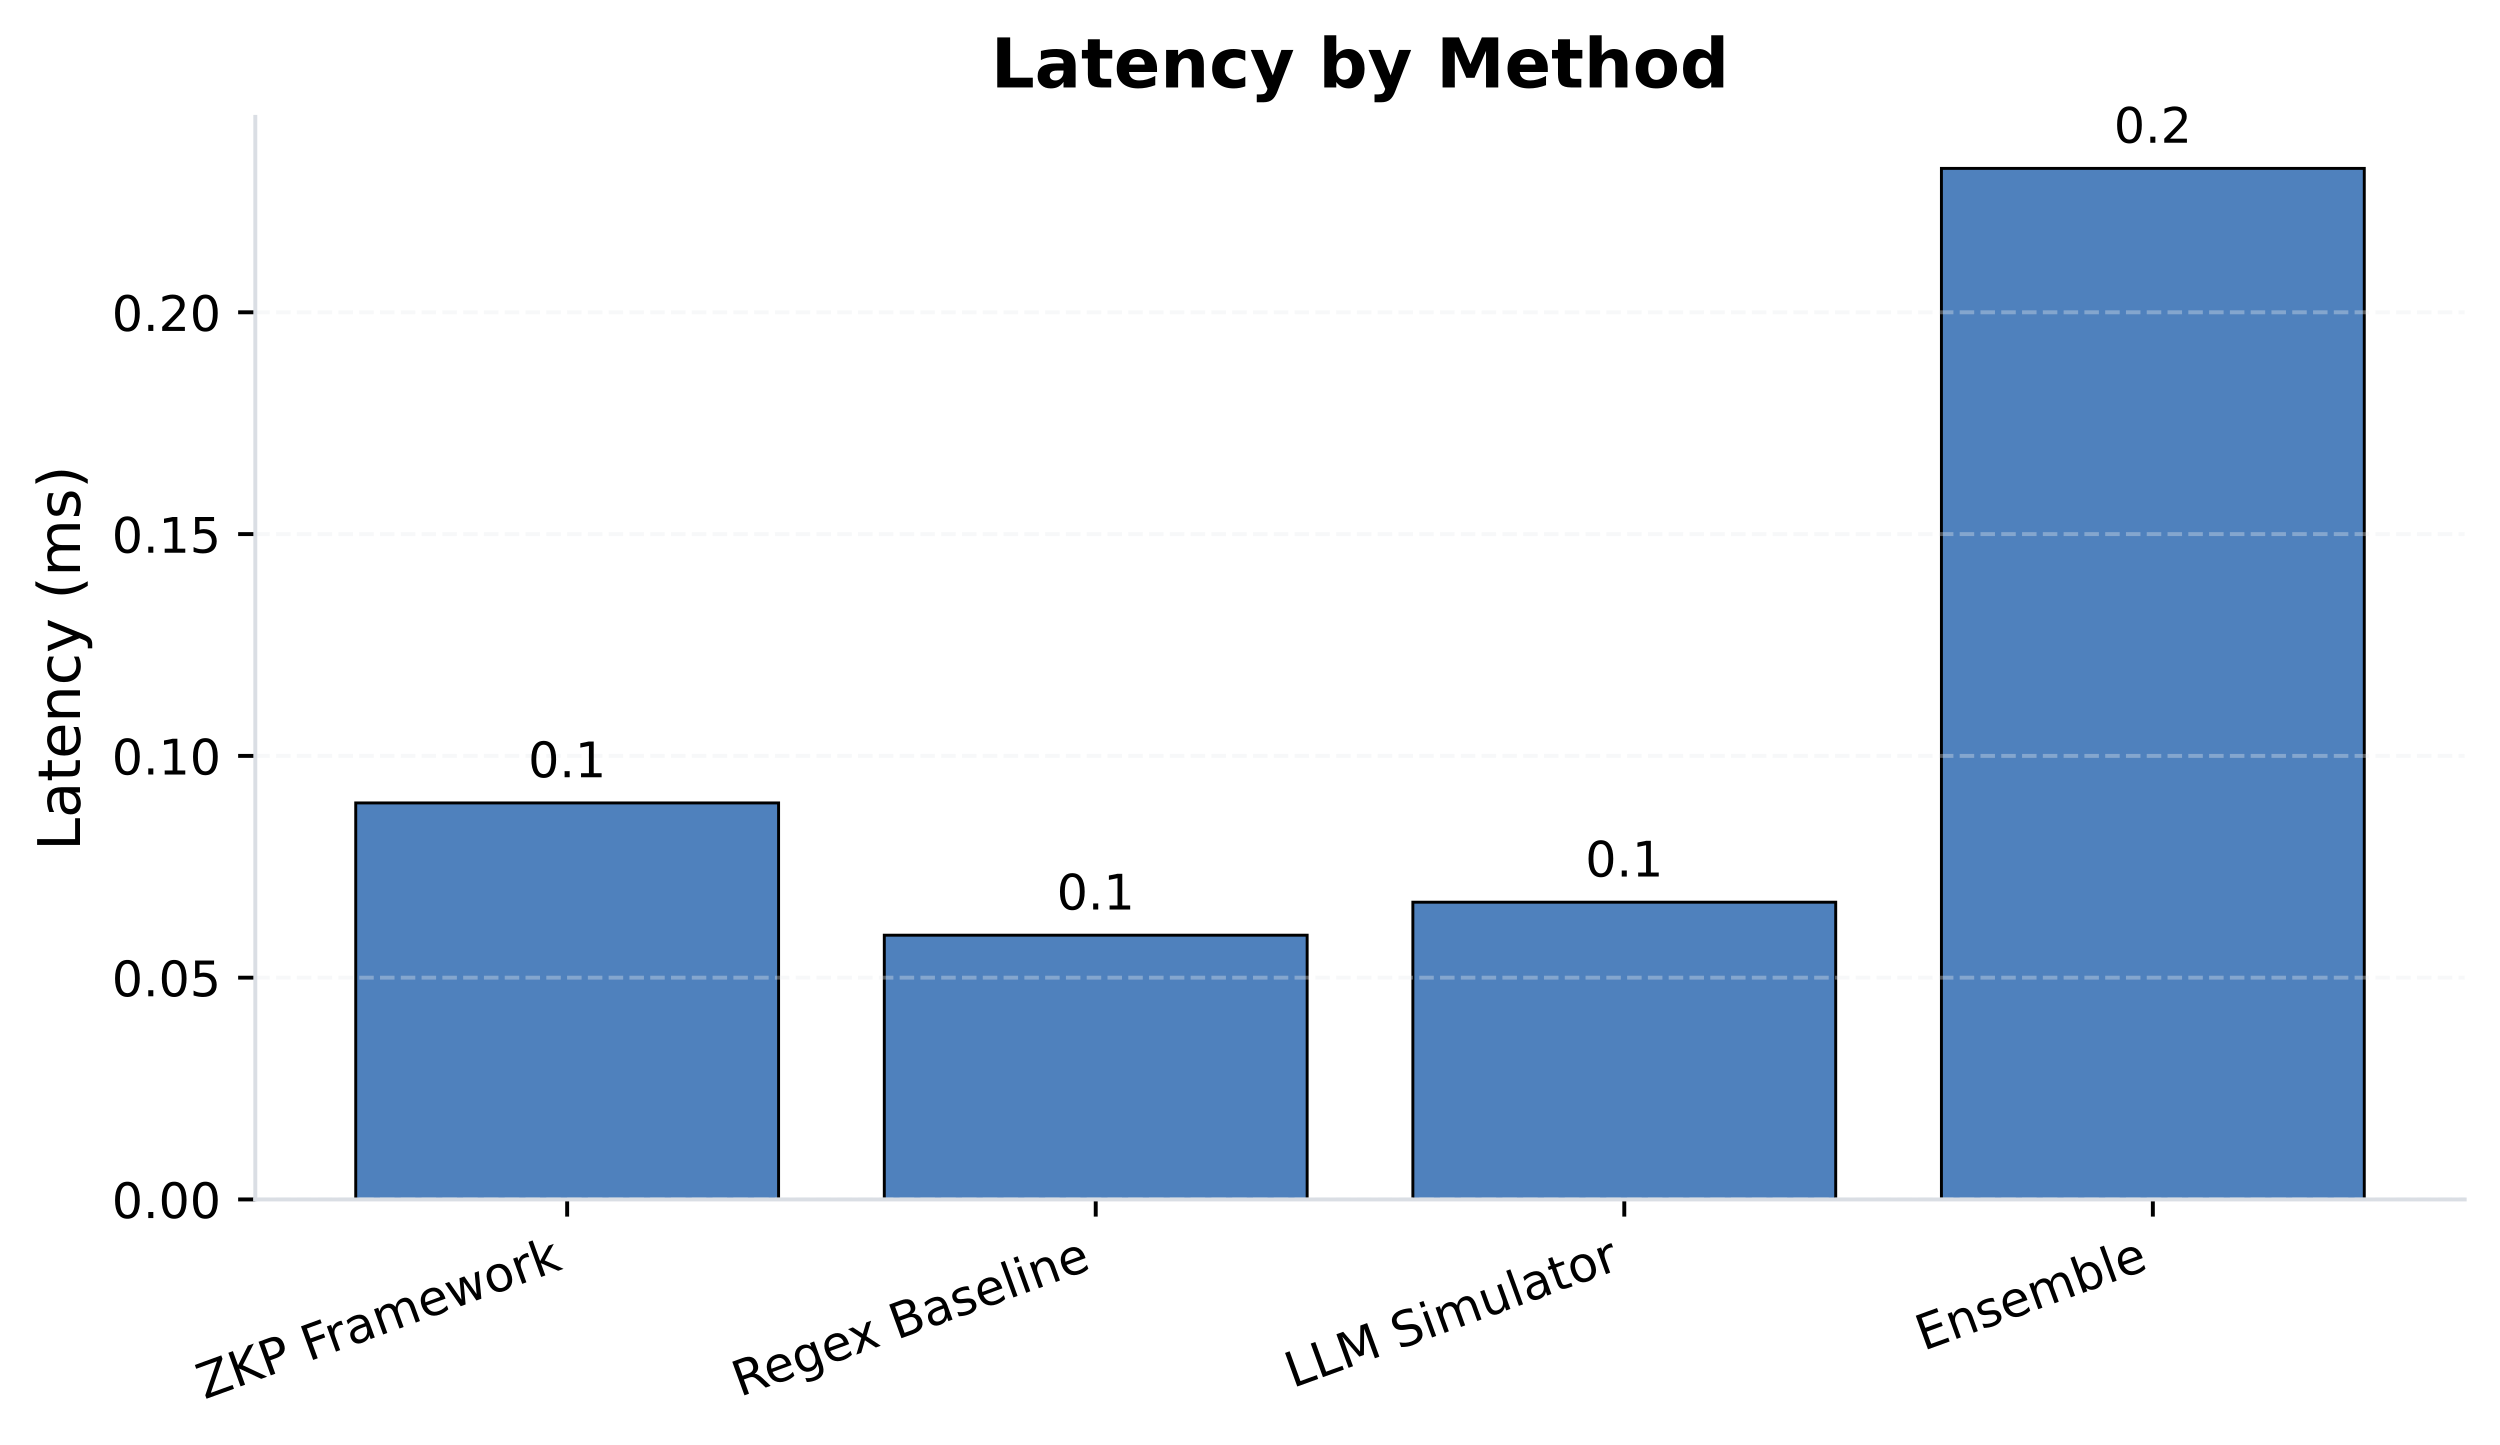
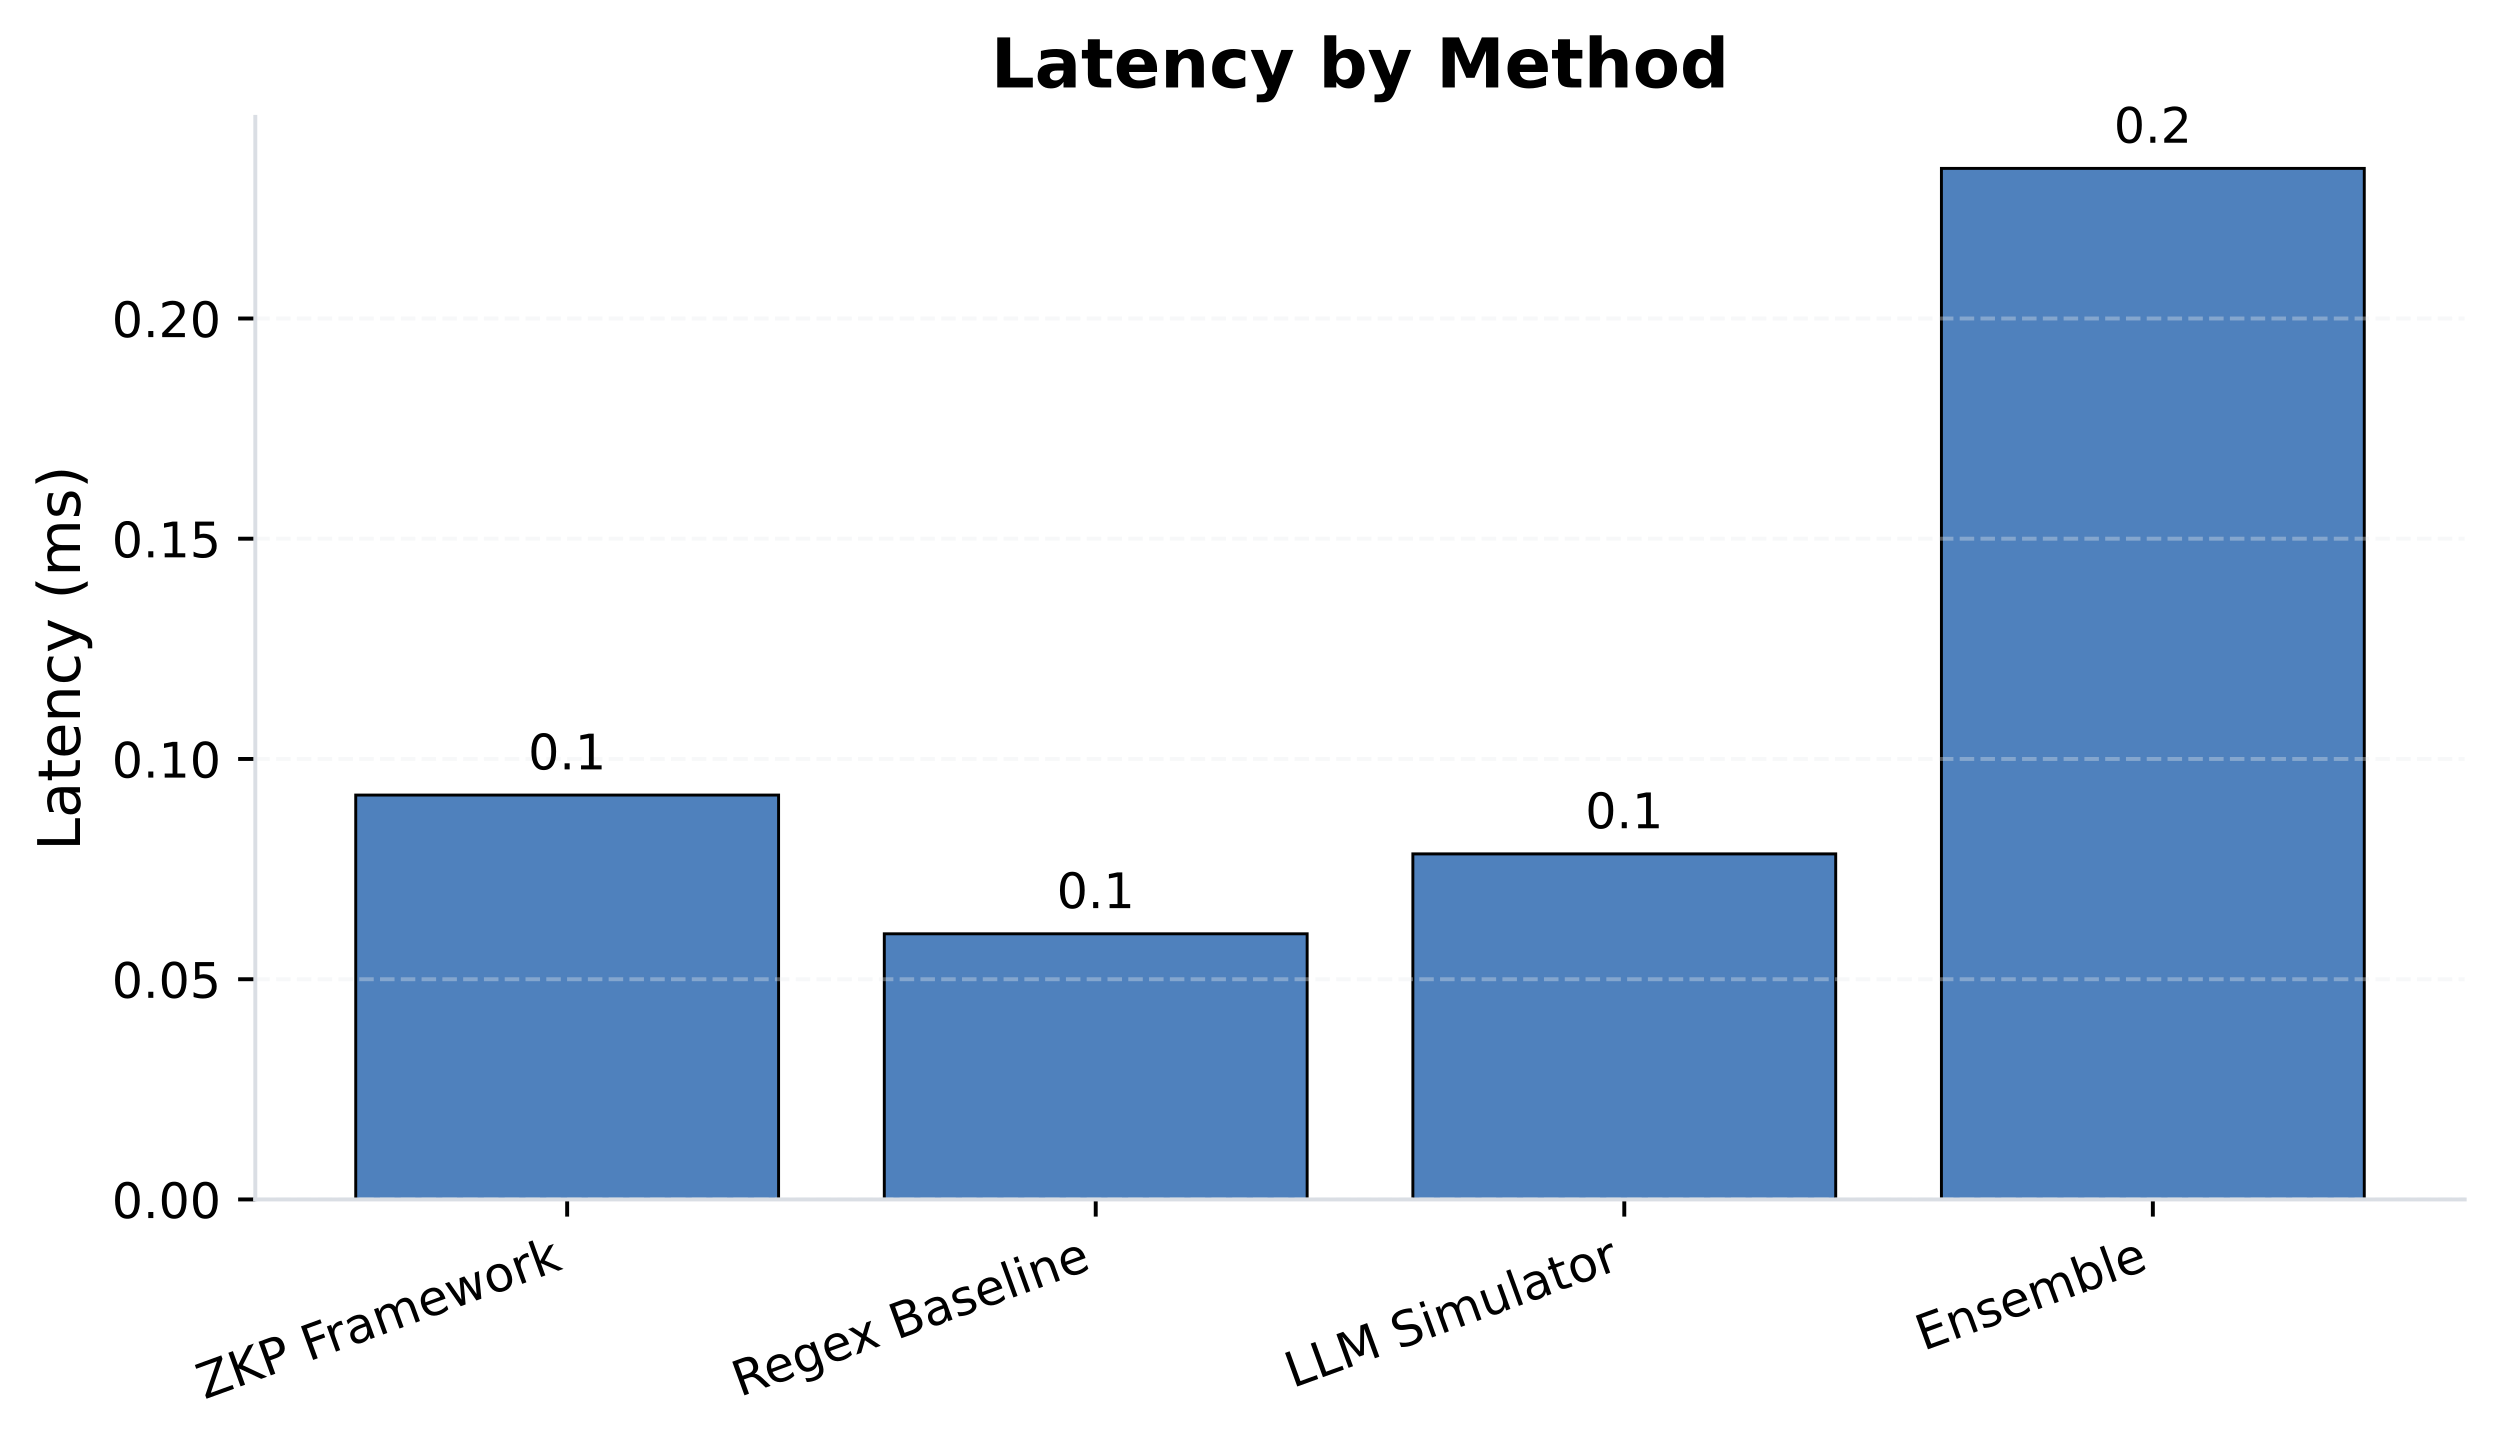
<svg xmlns="http://www.w3.org/2000/svg" xmlns:xlink="http://www.w3.org/1999/xlink" width="509.979pt" height="294.641pt" viewBox="0 0 509.979 294.641" version="1.1">
  <defs>
    <style type="text/css">*{stroke-linejoin: round; stroke-linecap: butt}</style>
  </defs>
  <g id="figure_1">
    <g id="patch_1">
      <path d="M 0 294.641  L 509.979 294.641  L 509.979 0  L 0 0  L 0 294.641  z " style="fill: none" />
    </g>
    <g id="axes_1">
      <g id="patch_2">
        <path d="M 52.079 244.678  L 502.779 244.678  L 502.779 23.838  L 52.079 23.838  L 52.079 244.678  z " style="fill: none" />
      </g>
      <g id="patch_3">
-         <path d="M 72.566 244.678  L 158.824 244.678  L 158.824 163.786  L 72.566 163.786  z " clip-path="url(#p4df0e21454)" style="fill: #4f81bd; stroke: #000000; stroke-width: 0.6; stroke-linejoin: miter" />
+         <path d="M 72.566 244.678  L 158.824 244.678  L 158.824 162.185  L 72.566 162.185  z " clip-path="url(#p56dae60bc4)" style="fill: #4f81bd; stroke: #000000; stroke-width: 0.6; stroke-linejoin: miter" />
      </g>
      <g id="patch_4">
-         <path d="M 180.389 244.678  L 266.647 244.678  L 266.647 190.77  L 180.389 190.77  z " clip-path="url(#p4df0e21454)" style="fill: #4f81bd; stroke: #000000; stroke-width: 0.6; stroke-linejoin: miter" />
+         <path d="M 180.389 244.678  L 266.647 244.678  L 266.647 190.484  L 180.389 190.484  z " clip-path="url(#p56dae60bc4)" style="fill: #4f81bd; stroke: #000000; stroke-width: 0.6; stroke-linejoin: miter" />
      </g>
      <g id="patch_5">
-         <path d="M 288.212 244.678  L 374.47 244.678  L 374.47 184.047  L 288.212 184.047  z " clip-path="url(#p4df0e21454)" style="fill: #4f81bd; stroke: #000000; stroke-width: 0.6; stroke-linejoin: miter" />
+         <path d="M 288.212 244.678  L 374.47 244.678  L 374.47 174.188  L 288.212 174.188  z " clip-path="url(#p56dae60bc4)" style="fill: #4f81bd; stroke: #000000; stroke-width: 0.6; stroke-linejoin: miter" />
      </g>
      <g id="patch_6">
-         <path d="M 396.035 244.678  L 482.293 244.678  L 482.293 34.354  L 396.035 34.354  z " clip-path="url(#p4df0e21454)" style="fill: #4f81bd; stroke: #000000; stroke-width: 0.6; stroke-linejoin: miter" />
+         <path d="M 396.035 244.678  L 482.293 244.678  L 482.293 34.354  L 396.035 34.354  z " clip-path="url(#p56dae60bc4)" style="fill: #4f81bd; stroke: #000000; stroke-width: 0.6; stroke-linejoin: miter" />
      </g>
      <g id="matplotlib.axis_1">
        <g id="xtick_1">
          <g id="line2d_1">
            <defs>
-               <path id="m89bb14ffd0" d="M 0 0  L 0 3.5  " style="stroke: #000000; stroke-width: 0.8" />
+               <path id="m6f88edc715" d="M 0 0  L 0 3.5  " style="stroke: #000000; stroke-width: 0.8" />
            </defs>
            <g>
-               <use xlink:href="#m89bb14ffd0" x="115.695" y="244.678" style="stroke: #000000; stroke-width: 0.8" />
+               <use xlink:href="#m6f88edc715" x="115.695" y="244.678" style="stroke: #000000; stroke-width: 0.8" />
            </g>
          </g>
          <g id="text_1">
            <g transform="translate(41.71257 285.4866) rotate(-20) scale(0.1 -0.1)">
              <defs>
                <path id="DejaVuSans-5a" d="M 359 4666  L 4025 4666  L 4025 4184  L 1075 531  L 4097 531  L 4097 0  L 288 0  L 288 481  L 3238 4134  L 359 4134  L 359 4666  z " transform="scale(0.015625)" />
                <path id="DejaVuSans-4b" d="M 628 4666  L 1259 4666  L 1259 2694  L 3353 4666  L 4166 4666  L 1850 2491  L 4331 0  L 3500 0  L 1259 2247  L 1259 0  L 628 0  L 628 4666  z " transform="scale(0.015625)" />
                <path id="DejaVuSans-50" d="M 1259 4147  L 1259 2394  L 2053 2394  Q 2494 2394 2734 2622  Q 2975 2850 2975 3272  Q 2975 3691 2734 3919  Q 2494 4147 2053 4147  L 1259 4147  z M 628 4666  L 2053 4666  Q 2838 4666 3239 4311  Q 3641 3956 3641 3272  Q 3641 2581 3239 2228  Q 2838 1875 2053 1875  L 1259 1875  L 1259 0  L 628 0  L 628 4666  z " transform="scale(0.015625)" />
                <path id="DejaVuSans-20" transform="scale(0.015625)" />
                <path id="DejaVuSans-46" d="M 628 4666  L 3309 4666  L 3309 4134  L 1259 4134  L 1259 2759  L 3109 2759  L 3109 2228  L 1259 2228  L 1259 0  L 628 0  L 628 4666  z " transform="scale(0.015625)" />
                <path id="DejaVuSans-72" d="M 2631 2963  Q 2534 3019 2420 3045  Q 2306 3072 2169 3072  Q 1681 3072 1420 2755  Q 1159 2438 1159 1844  L 1159 0  L 581 0  L 581 3500  L 1159 3500  L 1159 2956  Q 1341 3275 1631 3429  Q 1922 3584 2338 3584  Q 2397 3584 2469 3576  Q 2541 3569 2628 3553  L 2631 2963  z " transform="scale(0.015625)" />
                <path id="DejaVuSans-61" d="M 2194 1759  Q 1497 1759 1228 1600  Q 959 1441 959 1056  Q 959 750 1161 570  Q 1363 391 1709 391  Q 2188 391 2477 730  Q 2766 1069 2766 1631  L 2766 1759  L 2194 1759  z M 3341 1997  L 3341 0  L 2766 0  L 2766 531  Q 2569 213 2275 61  Q 1981 -91 1556 -91  Q 1019 -91 701 211  Q 384 513 384 1019  Q 384 1609 779 1909  Q 1175 2209 1959 2209  L 2766 2209  L 2766 2266  Q 2766 2663 2505 2880  Q 2244 3097 1772 3097  Q 1472 3097 1187 3025  Q 903 2953 641 2809  L 641 3341  Q 956 3463 1253 3523  Q 1550 3584 1831 3584  Q 2591 3584 2966 3190  Q 3341 2797 3341 1997  z " transform="scale(0.015625)" />
                <path id="DejaVuSans-6d" d="M 3328 2828  Q 3544 3216 3844 3400  Q 4144 3584 4550 3584  Q 5097 3584 5394 3201  Q 5691 2819 5691 2113  L 5691 0  L 5113 0  L 5113 2094  Q 5113 2597 4934 2840  Q 4756 3084 4391 3084  Q 3944 3084 3684 2787  Q 3425 2491 3425 1978  L 3425 0  L 2847 0  L 2847 2094  Q 2847 2600 2669 2842  Q 2491 3084 2119 3084  Q 1678 3084 1418 2786  Q 1159 2488 1159 1978  L 1159 0  L 581 0  L 581 3500  L 1159 3500  L 1159 2956  Q 1356 3278 1631 3431  Q 1906 3584 2284 3584  Q 2666 3584 2933 3390  Q 3200 3197 3328 2828  z " transform="scale(0.015625)" />
                <path id="DejaVuSans-65" d="M 3597 1894  L 3597 1613  L 953 1613  Q 991 1019 1311 708  Q 1631 397 2203 397  Q 2534 397 2845 478  Q 3156 559 3463 722  L 3463 178  Q 3153 47 2828 -22  Q 2503 -91 2169 -91  Q 1331 -91 842 396  Q 353 884 353 1716  Q 353 2575 817 3079  Q 1281 3584 2069 3584  Q 2775 3584 3186 3129  Q 3597 2675 3597 1894  z M 3022 2063  Q 3016 2534 2758 2815  Q 2500 3097 2075 3097  Q 1594 3097 1305 2825  Q 1016 2553 972 2059  L 3022 2063  z " transform="scale(0.015625)" />
                <path id="DejaVuSans-77" d="M 269 3500  L 844 3500  L 1563 769  L 2278 3500  L 2956 3500  L 3675 769  L 4391 3500  L 4966 3500  L 4050 0  L 3372 0  L 2619 2869  L 1863 0  L 1184 0  L 269 3500  z " transform="scale(0.015625)" />
                <path id="DejaVuSans-6f" d="M 1959 3097  Q 1497 3097 1228 2736  Q 959 2375 959 1747  Q 959 1119 1226 758  Q 1494 397 1959 397  Q 2419 397 2687 759  Q 2956 1122 2956 1747  Q 2956 2369 2687 2733  Q 2419 3097 1959 3097  z M 1959 3584  Q 2709 3584 3137 3096  Q 3566 2609 3566 1747  Q 3566 888 3137 398  Q 2709 -91 1959 -91  Q 1206 -91 779 398  Q 353 888 353 1747  Q 353 2609 779 3096  Q 1206 3584 1959 3584  z " transform="scale(0.015625)" />
                <path id="DejaVuSans-6b" d="M 581 4863  L 1159 4863  L 1159 1991  L 2875 3500  L 3609 3500  L 1753 1863  L 3688 0  L 2938 0  L 1159 1709  L 1159 0  L 581 0  L 581 4863  z " transform="scale(0.015625)" />
              </defs>
              <use xlink:href="#DejaVuSans-5a" />
              <use xlink:href="#DejaVuSans-4b" transform="translate(68.50586 0)" />
              <use xlink:href="#DejaVuSans-50" transform="translate(134.082 0)" />
              <use xlink:href="#DejaVuSans-20" transform="translate(194.3848 0)" />
              <use xlink:href="#DejaVuSans-46" transform="translate(226.1719 0)" />
              <use xlink:href="#DejaVuSans-72" transform="translate(276.4414 0)" />
              <use xlink:href="#DejaVuSans-61" transform="translate(317.5547 0)" />
              <use xlink:href="#DejaVuSans-6d" transform="translate(378.834 0)" />
              <use xlink:href="#DejaVuSans-65" transform="translate(476.2461 0)" />
              <use xlink:href="#DejaVuSans-77" transform="translate(537.7695 0)" />
              <use xlink:href="#DejaVuSans-6f" transform="translate(619.5566 0)" />
              <use xlink:href="#DejaVuSans-72" transform="translate(680.7383 0)" />
              <use xlink:href="#DejaVuSans-6b" transform="translate(721.8516 0)" />
            </g>
          </g>
        </g>
        <g id="xtick_2">
          <g id="line2d_2">
            <g>
-               <use xlink:href="#m89bb14ffd0" x="223.518" y="244.678" style="stroke: #000000; stroke-width: 0.8" />
+               <use xlink:href="#m6f88edc715" x="223.518" y="244.678" style="stroke: #000000; stroke-width: 0.8" />
            </g>
          </g>
          <g id="text_2">
            <g transform="translate(150.9451 284.9735) rotate(-20) scale(0.1 -0.1)">
              <defs>
                <path id="DejaVuSans-52" d="M 2841 2188  Q 3044 2119 3236 1894  Q 3428 1669 3622 1275  L 4263 0  L 3584 0  L 2988 1197  Q 2756 1666 2539 1819  Q 2322 1972 1947 1972  L 1259 1972  L 1259 0  L 628 0  L 628 4666  L 2053 4666  Q 2853 4666 3247 4331  Q 3641 3997 3641 3322  Q 3641 2881 3436 2590  Q 3231 2300 2841 2188  z M 1259 4147  L 1259 2491  L 2053 2491  Q 2509 2491 2742 2702  Q 2975 2913 2975 3322  Q 2975 3731 2742 3939  Q 2509 4147 2053 4147  L 1259 4147  z " transform="scale(0.015625)" />
                <path id="DejaVuSans-67" d="M 2906 1791  Q 2906 2416 2648 2759  Q 2391 3103 1925 3103  Q 1463 3103 1205 2759  Q 947 2416 947 1791  Q 947 1169 1205 825  Q 1463 481 1925 481  Q 2391 481 2648 825  Q 2906 1169 2906 1791  z M 3481 434  Q 3481 -459 3084 -895  Q 2688 -1331 1869 -1331  Q 1566 -1331 1297 -1286  Q 1028 -1241 775 -1147  L 775 -588  Q 1028 -725 1275 -790  Q 1522 -856 1778 -856  Q 2344 -856 2625 -561  Q 2906 -266 2906 331  L 2906 616  Q 2728 306 2450 153  Q 2172 0 1784 0  Q 1141 0 747 490  Q 353 981 353 1791  Q 353 2603 747 3093  Q 1141 3584 1784 3584  Q 2172 3584 2450 3431  Q 2728 3278 2906 2969  L 2906 3500  L 3481 3500  L 3481 434  z " transform="scale(0.015625)" />
                <path id="DejaVuSans-78" d="M 3513 3500  L 2247 1797  L 3578 0  L 2900 0  L 1881 1375  L 863 0  L 184 0  L 1544 1831  L 300 3500  L 978 3500  L 1906 2253  L 2834 3500  L 3513 3500  z " transform="scale(0.015625)" />
                <path id="DejaVuSans-42" d="M 1259 2228  L 1259 519  L 2272 519  Q 2781 519 3026 730  Q 3272 941 3272 1375  Q 3272 1813 3026 2020  Q 2781 2228 2272 2228  L 1259 2228  z M 1259 4147  L 1259 2741  L 2194 2741  Q 2656 2741 2882 2914  Q 3109 3088 3109 3444  Q 3109 3797 2882 3972  Q 2656 4147 2194 4147  L 1259 4147  z M 628 4666  L 2241 4666  Q 2963 4666 3353 4366  Q 3744 4066 3744 3513  Q 3744 3084 3544 2831  Q 3344 2578 2956 2516  Q 3422 2416 3680 2098  Q 3938 1781 3938 1306  Q 3938 681 3513 340  Q 3088 0 2303 0  L 628 0  L 628 4666  z " transform="scale(0.015625)" />
                <path id="DejaVuSans-73" d="M 2834 3397  L 2834 2853  Q 2591 2978 2328 3040  Q 2066 3103 1784 3103  Q 1356 3103 1142 2972  Q 928 2841 928 2578  Q 928 2378 1081 2264  Q 1234 2150 1697 2047  L 1894 2003  Q 2506 1872 2764 1633  Q 3022 1394 3022 966  Q 3022 478 2636 193  Q 2250 -91 1575 -91  Q 1294 -91 989 -36  Q 684 19 347 128  L 347 722  Q 666 556 975 473  Q 1284 391 1588 391  Q 1994 391 2212 530  Q 2431 669 2431 922  Q 2431 1156 2273 1281  Q 2116 1406 1581 1522  L 1381 1569  Q 847 1681 609 1914  Q 372 2147 372 2553  Q 372 3047 722 3315  Q 1072 3584 1716 3584  Q 2034 3584 2315 3537  Q 2597 3491 2834 3397  z " transform="scale(0.015625)" />
                <path id="DejaVuSans-6c" d="M 603 4863  L 1178 4863  L 1178 0  L 603 0  L 603 4863  z " transform="scale(0.015625)" />
                <path id="DejaVuSans-69" d="M 603 3500  L 1178 3500  L 1178 0  L 603 0  L 603 3500  z M 603 4863  L 1178 4863  L 1178 4134  L 603 4134  L 603 4863  z " transform="scale(0.015625)" />
                <path id="DejaVuSans-6e" d="M 3513 2113  L 3513 0  L 2938 0  L 2938 2094  Q 2938 2591 2744 2837  Q 2550 3084 2163 3084  Q 1697 3084 1428 2787  Q 1159 2491 1159 1978  L 1159 0  L 581 0  L 581 3500  L 1159 3500  L 1159 2956  Q 1366 3272 1645 3428  Q 1925 3584 2291 3584  Q 2894 3584 3203 3211  Q 3513 2838 3513 2113  z " transform="scale(0.015625)" />
              </defs>
              <use xlink:href="#DejaVuSans-52" />
              <use xlink:href="#DejaVuSans-65" transform="translate(64.98242 0)" />
              <use xlink:href="#DejaVuSans-67" transform="translate(126.5059 0)" />
              <use xlink:href="#DejaVuSans-65" transform="translate(189.9824 0)" />
              <use xlink:href="#DejaVuSans-78" transform="translate(249.7559 0)" />
              <use xlink:href="#DejaVuSans-20" transform="translate(308.9355 0)" />
              <use xlink:href="#DejaVuSans-42" transform="translate(340.7227 0)" />
              <use xlink:href="#DejaVuSans-61" transform="translate(409.3262 0)" />
              <use xlink:href="#DejaVuSans-73" transform="translate(470.6055 0)" />
              <use xlink:href="#DejaVuSans-65" transform="translate(522.7051 0)" />
              <use xlink:href="#DejaVuSans-6c" transform="translate(584.2285 0)" />
              <use xlink:href="#DejaVuSans-69" transform="translate(612.0117 0)" />
              <use xlink:href="#DejaVuSans-6e" transform="translate(639.7949 0)" />
              <use xlink:href="#DejaVuSans-65" transform="translate(703.1738 0)" />
            </g>
          </g>
        </g>
        <g id="xtick_3">
          <g id="line2d_3">
            <g>
-               <use xlink:href="#m89bb14ffd0" x="331.341" y="244.678" style="stroke: #000000; stroke-width: 0.8" />
+               <use xlink:href="#m6f88edc715" x="331.341" y="244.678" style="stroke: #000000; stroke-width: 0.8" />
            </g>
          </g>
          <g id="text_3">
            <g transform="translate(263.7132 283.1737) rotate(-20) scale(0.1 -0.1)">
              <defs>
                <path id="DejaVuSans-4c" d="M 628 4666  L 1259 4666  L 1259 531  L 3531 531  L 3531 0  L 628 0  L 628 4666  z " transform="scale(0.015625)" />
                <path id="DejaVuSans-4d" d="M 628 4666  L 1569 4666  L 2759 1491  L 3956 4666  L 4897 4666  L 4897 0  L 4281 0  L 4281 4097  L 3078 897  L 2444 897  L 1241 4097  L 1241 0  L 628 0  L 628 4666  z " transform="scale(0.015625)" />
                <path id="DejaVuSans-53" d="M 3425 4513  L 3425 3897  Q 3066 4069 2747 4153  Q 2428 4238 2131 4238  Q 1616 4238 1336 4038  Q 1056 3838 1056 3469  Q 1056 3159 1242 3001  Q 1428 2844 1947 2747  L 2328 2669  Q 3034 2534 3370 2195  Q 3706 1856 3706 1288  Q 3706 609 3251 259  Q 2797 -91 1919 -91  Q 1588 -91 1214 -16  Q 841 59 441 206  L 441 856  Q 825 641 1194 531  Q 1563 422 1919 422  Q 2459 422 2753 634  Q 3047 847 3047 1241  Q 3047 1584 2836 1778  Q 2625 1972 2144 2069  L 1759 2144  Q 1053 2284 737 2584  Q 422 2884 422 3419  Q 422 4038 858 4394  Q 1294 4750 2059 4750  Q 2388 4750 2728 4690  Q 3069 4631 3425 4513  z " transform="scale(0.015625)" />
                <path id="DejaVuSans-75" d="M 544 1381  L 544 3500  L 1119 3500  L 1119 1403  Q 1119 906 1312 657  Q 1506 409 1894 409  Q 2359 409 2629 706  Q 2900 1003 2900 1516  L 2900 3500  L 3475 3500  L 3475 0  L 2900 0  L 2900 538  Q 2691 219 2414 64  Q 2138 -91 1772 -91  Q 1169 -91 856 284  Q 544 659 544 1381  z M 1991 3584  L 1991 3584  z " transform="scale(0.015625)" />
                <path id="DejaVuSans-74" d="M 1172 4494  L 1172 3500  L 2356 3500  L 2356 3053  L 1172 3053  L 1172 1153  Q 1172 725 1289 603  Q 1406 481 1766 481  L 2356 481  L 2356 0  L 1766 0  Q 1100 0 847 248  Q 594 497 594 1153  L 594 3053  L 172 3053  L 172 3500  L 594 3500  L 594 4494  L 1172 4494  z " transform="scale(0.015625)" />
              </defs>
              <use xlink:href="#DejaVuSans-4c" />
              <use xlink:href="#DejaVuSans-4c" transform="translate(55.71289 0)" />
              <use xlink:href="#DejaVuSans-4d" transform="translate(111.4258 0)" />
              <use xlink:href="#DejaVuSans-20" transform="translate(197.7051 0)" />
              <use xlink:href="#DejaVuSans-53" transform="translate(229.4922 0)" />
              <use xlink:href="#DejaVuSans-69" transform="translate(292.9688 0)" />
              <use xlink:href="#DejaVuSans-6d" transform="translate(320.752 0)" />
              <use xlink:href="#DejaVuSans-75" transform="translate(418.1641 0)" />
              <use xlink:href="#DejaVuSans-6c" transform="translate(481.543 0)" />
              <use xlink:href="#DejaVuSans-61" transform="translate(509.3262 0)" />
              <use xlink:href="#DejaVuSans-74" transform="translate(570.6055 0)" />
              <use xlink:href="#DejaVuSans-6f" transform="translate(609.8145 0)" />
              <use xlink:href="#DejaVuSans-72" transform="translate(670.9961 0)" />
            </g>
          </g>
        </g>
        <g id="xtick_4">
          <g id="line2d_4">
            <g>
-               <use xlink:href="#m89bb14ffd0" x="439.164" y="244.678" style="stroke: #000000; stroke-width: 0.8" />
+               <use xlink:href="#m6f88edc715" x="439.164" y="244.678" style="stroke: #000000; stroke-width: 0.8" />
            </g>
          </g>
          <g id="text_4">
            <g transform="translate(392.3709 275.5904) rotate(-20) scale(0.1 -0.1)">
              <defs>
                <path id="DejaVuSans-45" d="M 628 4666  L 3578 4666  L 3578 4134  L 1259 4134  L 1259 2753  L 3481 2753  L 3481 2222  L 1259 2222  L 1259 531  L 3634 531  L 3634 0  L 628 0  L 628 4666  z " transform="scale(0.015625)" />
                <path id="DejaVuSans-62" d="M 3116 1747  Q 3116 2381 2855 2742  Q 2594 3103 2138 3103  Q 1681 3103 1420 2742  Q 1159 2381 1159 1747  Q 1159 1113 1420 752  Q 1681 391 2138 391  Q 2594 391 2855 752  Q 3116 1113 3116 1747  z M 1159 2969  Q 1341 3281 1617 3432  Q 1894 3584 2278 3584  Q 2916 3584 3314 3078  Q 3713 2572 3713 1747  Q 3713 922 3314 415  Q 2916 -91 2278 -91  Q 1894 -91 1617 61  Q 1341 213 1159 525  L 1159 0  L 581 0  L 581 4863  L 1159 4863  L 1159 2969  z " transform="scale(0.015625)" />
              </defs>
              <use xlink:href="#DejaVuSans-45" />
              <use xlink:href="#DejaVuSans-6e" transform="translate(63.18359 0)" />
              <use xlink:href="#DejaVuSans-73" transform="translate(126.5625 0)" />
              <use xlink:href="#DejaVuSans-65" transform="translate(178.6621 0)" />
              <use xlink:href="#DejaVuSans-6d" transform="translate(240.1855 0)" />
              <use xlink:href="#DejaVuSans-62" transform="translate(337.5977 0)" />
              <use xlink:href="#DejaVuSans-6c" transform="translate(401.0742 0)" />
              <use xlink:href="#DejaVuSans-65" transform="translate(428.8574 0)" />
            </g>
          </g>
        </g>
      </g>
      <g id="matplotlib.axis_2">
        <g id="ytick_1">
          <g id="line2d_5">
-             <path d="M 52.079 244.678  L 502.779 244.678  " clip-path="url(#p4df0e21454)" style="fill: none; stroke-dasharray: 2.96,1.28; stroke-dashoffset: 0; stroke: #e9ecef; stroke-opacity: 0.35; stroke-width: 0.8" />
+             <path d="M 52.079 244.678  L 502.779 244.678  " clip-path="url(#p56dae60bc4)" style="fill: none; stroke-dasharray: 2.96,1.28; stroke-dashoffset: 0; stroke: #e9ecef; stroke-opacity: 0.35; stroke-width: 0.8" />
          </g>
          <g id="line2d_6">
            <defs>
-               <path id="mbe4bb3d935" d="M 0 0  L -3.5 0  " style="stroke: #000000; stroke-width: 0.8" />
+               <path id="mf4a0d588b9" d="M 0 0  L -3.5 0  " style="stroke: #000000; stroke-width: 0.8" />
            </defs>
            <g>
-               <use xlink:href="#mbe4bb3d935" x="52.079" y="244.678" style="stroke: #000000; stroke-width: 0.8" />
+               <use xlink:href="#mf4a0d588b9" x="52.079" y="244.678" style="stroke: #000000; stroke-width: 0.8" />
            </g>
          </g>
          <g id="text_5">
            <g transform="translate(22.81375 248.4771) scale(0.1 -0.1)">
              <defs>
                <path id="DejaVuSans-30" d="M 2034 4250  Q 1547 4250 1301 3770  Q 1056 3291 1056 2328  Q 1056 1369 1301 889  Q 1547 409 2034 409  Q 2525 409 2770 889  Q 3016 1369 3016 2328  Q 3016 3291 2770 3770  Q 2525 4250 2034 4250  z M 2034 4750  Q 2819 4750 3233 4129  Q 3647 3509 3647 2328  Q 3647 1150 3233 529  Q 2819 -91 2034 -91  Q 1250 -91 836 529  Q 422 1150 422 2328  Q 422 3509 836 4129  Q 1250 4750 2034 4750  z " transform="scale(0.015625)" />
                <path id="DejaVuSans-2e" d="M 684 794  L 1344 794  L 1344 0  L 684 0  L 684 794  z " transform="scale(0.015625)" />
              </defs>
              <use xlink:href="#DejaVuSans-30" />
              <use xlink:href="#DejaVuSans-2e" transform="translate(63.62305 0)" />
              <use xlink:href="#DejaVuSans-30" transform="translate(95.41016 0)" />
              <use xlink:href="#DejaVuSans-30" transform="translate(159.0332 0)" />
            </g>
          </g>
        </g>
        <g id="ytick_2">
          <g id="line2d_7">
-             <path d="M 52.079 199.435  L 502.779 199.435  " clip-path="url(#p4df0e21454)" style="fill: none; stroke-dasharray: 2.96,1.28; stroke-dashoffset: 0; stroke: #e9ecef; stroke-opacity: 0.35; stroke-width: 0.8" />
+             <path d="M 52.079 199.75  L 502.779 199.75  " clip-path="url(#p56dae60bc4)" style="fill: none; stroke-dasharray: 2.96,1.28; stroke-dashoffset: 0; stroke: #e9ecef; stroke-opacity: 0.35; stroke-width: 0.8" />
          </g>
          <g id="line2d_8">
            <g>
-               <use xlink:href="#mbe4bb3d935" x="52.079" y="199.435" style="stroke: #000000; stroke-width: 0.8" />
+               <use xlink:href="#mf4a0d588b9" x="52.079" y="199.75" style="stroke: #000000; stroke-width: 0.8" />
            </g>
          </g>
          <g id="text_6">
-             <g transform="translate(22.81375 203.2347) scale(0.1 -0.1)">
+             <g transform="translate(22.81375 203.5497) scale(0.1 -0.1)">
              <defs>
                <path id="DejaVuSans-35" d="M 691 4666  L 3169 4666  L 3169 4134  L 1269 4134  L 1269 2991  Q 1406 3038 1543 3061  Q 1681 3084 1819 3084  Q 2600 3084 3056 2656  Q 3513 2228 3513 1497  Q 3513 744 3044 326  Q 2575 -91 1722 -91  Q 1428 -91 1123 -41  Q 819 9 494 109  L 494 744  Q 775 591 1075 516  Q 1375 441 1709 441  Q 2250 441 2565 725  Q 2881 1009 2881 1497  Q 2881 1984 2565 2268  Q 2250 2553 1709 2553  Q 1456 2553 1204 2497  Q 953 2441 691 2322  L 691 4666  z " transform="scale(0.015625)" />
              </defs>
              <use xlink:href="#DejaVuSans-30" />
              <use xlink:href="#DejaVuSans-2e" transform="translate(63.62305 0)" />
              <use xlink:href="#DejaVuSans-30" transform="translate(95.41016 0)" />
              <use xlink:href="#DejaVuSans-35" transform="translate(159.0332 0)" />
            </g>
          </g>
        </g>
        <g id="ytick_3">
          <g id="line2d_9">
-             <path d="M 52.079 154.193  L 502.779 154.193  " clip-path="url(#p4df0e21454)" style="fill: none; stroke-dasharray: 2.96,1.28; stroke-dashoffset: 0; stroke: #e9ecef; stroke-opacity: 0.35; stroke-width: 0.8" />
+             <path d="M 52.079 154.823  L 502.779 154.823  " clip-path="url(#p56dae60bc4)" style="fill: none; stroke-dasharray: 2.96,1.28; stroke-dashoffset: 0; stroke: #e9ecef; stroke-opacity: 0.35; stroke-width: 0.8" />
          </g>
          <g id="line2d_10">
            <g>
-               <use xlink:href="#mbe4bb3d935" x="52.079" y="154.193" style="stroke: #000000; stroke-width: 0.8" />
+               <use xlink:href="#mf4a0d588b9" x="52.079" y="154.823" style="stroke: #000000; stroke-width: 0.8" />
            </g>
          </g>
          <g id="text_7">
-             <g transform="translate(22.81375 157.9923) scale(0.1 -0.1)">
+             <g transform="translate(22.81375 158.6223) scale(0.1 -0.1)">
              <defs>
                <path id="DejaVuSans-31" d="M 794 531  L 1825 531  L 1825 4091  L 703 3866  L 703 4441  L 1819 4666  L 2450 4666  L 2450 531  L 3481 531  L 3481 0  L 794 0  L 794 531  z " transform="scale(0.015625)" />
              </defs>
              <use xlink:href="#DejaVuSans-30" />
              <use xlink:href="#DejaVuSans-2e" transform="translate(63.62305 0)" />
              <use xlink:href="#DejaVuSans-31" transform="translate(95.41016 0)" />
              <use xlink:href="#DejaVuSans-30" transform="translate(159.0332 0)" />
            </g>
          </g>
        </g>
        <g id="ytick_4">
          <g id="line2d_11">
-             <path d="M 52.079 108.951  L 502.779 108.951  " clip-path="url(#p4df0e21454)" style="fill: none; stroke-dasharray: 2.96,1.28; stroke-dashoffset: 0; stroke: #e9ecef; stroke-opacity: 0.35; stroke-width: 0.8" />
+             <path d="M 52.079 109.896  L 502.779 109.896  " clip-path="url(#p56dae60bc4)" style="fill: none; stroke-dasharray: 2.96,1.28; stroke-dashoffset: 0; stroke: #e9ecef; stroke-opacity: 0.35; stroke-width: 0.8" />
          </g>
          <g id="line2d_12">
            <g>
-               <use xlink:href="#mbe4bb3d935" x="52.079" y="108.951" style="stroke: #000000; stroke-width: 0.8" />
+               <use xlink:href="#mf4a0d588b9" x="52.079" y="109.896" style="stroke: #000000; stroke-width: 0.8" />
            </g>
          </g>
          <g id="text_8">
-             <g transform="translate(22.81375 112.7499) scale(0.1 -0.1)">
+             <g transform="translate(22.81375 113.6949) scale(0.1 -0.1)">
              <use xlink:href="#DejaVuSans-30" />
              <use xlink:href="#DejaVuSans-2e" transform="translate(63.62305 0)" />
              <use xlink:href="#DejaVuSans-31" transform="translate(95.41016 0)" />
              <use xlink:href="#DejaVuSans-35" transform="translate(159.0332 0)" />
            </g>
          </g>
        </g>
        <g id="ytick_5">
          <g id="line2d_13">
-             <path d="M 52.079 63.708  L 502.779 63.708  " clip-path="url(#p4df0e21454)" style="fill: none; stroke-dasharray: 2.96,1.28; stroke-dashoffset: 0; stroke: #e9ecef; stroke-opacity: 0.35; stroke-width: 0.8" />
+             <path d="M 52.079 64.968  L 502.779 64.968  " clip-path="url(#p56dae60bc4)" style="fill: none; stroke-dasharray: 2.96,1.28; stroke-dashoffset: 0; stroke: #e9ecef; stroke-opacity: 0.35; stroke-width: 0.8" />
          </g>
          <g id="line2d_14">
            <g>
-               <use xlink:href="#mbe4bb3d935" x="52.079" y="63.708" style="stroke: #000000; stroke-width: 0.8" />
+               <use xlink:href="#mf4a0d588b9" x="52.079" y="64.968" style="stroke: #000000; stroke-width: 0.8" />
            </g>
          </g>
          <g id="text_9">
-             <g transform="translate(22.81375 67.50749) scale(0.1 -0.1)">
+             <g transform="translate(22.81375 68.76747) scale(0.1 -0.1)">
              <defs>
                <path id="DejaVuSans-32" d="M 1228 531  L 3431 531  L 3431 0  L 469 0  L 469 531  Q 828 903 1448 1529  Q 2069 2156 2228 2338  Q 2531 2678 2651 2914  Q 2772 3150 2772 3378  Q 2772 3750 2511 3984  Q 2250 4219 1831 4219  Q 1534 4219 1204 4116  Q 875 4013 500 3803  L 500 4441  Q 881 4594 1212 4672  Q 1544 4750 1819 4750  Q 2544 4750 2975 4387  Q 3406 4025 3406 3419  Q 3406 3131 3298 2873  Q 3191 2616 2906 2266  Q 2828 2175 2409 1742  Q 1991 1309 1228 531  z " transform="scale(0.015625)" />
              </defs>
              <use xlink:href="#DejaVuSans-30" />
              <use xlink:href="#DejaVuSans-2e" transform="translate(63.62305 0)" />
              <use xlink:href="#DejaVuSans-32" transform="translate(95.41016 0)" />
              <use xlink:href="#DejaVuSans-30" transform="translate(159.0332 0)" />
            </g>
          </g>
        </g>
        <g id="text_10">
          <g transform="translate(16.31812 173.5335) rotate(-90) scale(0.12 -0.12)">
            <defs>
              <path id="DejaVuSans-63" d="M 3122 3366  L 3122 2828  Q 2878 2963 2633 3030  Q 2388 3097 2138 3097  Q 1578 3097 1268 2742  Q 959 2388 959 1747  Q 959 1106 1268 751  Q 1578 397 2138 397  Q 2388 397 2633 464  Q 2878 531 3122 666  L 3122 134  Q 2881 22 2623 -34  Q 2366 -91 2075 -91  Q 1284 -91 818 406  Q 353 903 353 1747  Q 353 2603 823 3093  Q 1294 3584 2113 3584  Q 2378 3584 2631 3529  Q 2884 3475 3122 3366  z " transform="scale(0.015625)" />
              <path id="DejaVuSans-79" d="M 2059 -325  Q 1816 -950 1584 -1140  Q 1353 -1331 966 -1331  L 506 -1331  L 506 -850  L 844 -850  Q 1081 -850 1212 -737  Q 1344 -625 1503 -206  L 1606 56  L 191 3500  L 800 3500  L 1894 763  L 2988 3500  L 3597 3500  L 2059 -325  z " transform="scale(0.015625)" />
              <path id="DejaVuSans-28" d="M 1984 4856  Q 1566 4138 1362 3434  Q 1159 2731 1159 2009  Q 1159 1288 1364 580  Q 1569 -128 1984 -844  L 1484 -844  Q 1016 -109 783 600  Q 550 1309 550 2009  Q 550 2706 781 3412  Q 1013 4119 1484 4856  L 1984 4856  z " transform="scale(0.015625)" />
              <path id="DejaVuSans-29" d="M 513 4856  L 1013 4856  Q 1481 4119 1714 3412  Q 1947 2706 1947 2009  Q 1947 1309 1714 600  Q 1481 -109 1013 -844  L 513 -844  Q 928 -128 1133 580  Q 1338 1288 1338 2009  Q 1338 2731 1133 3434  Q 928 4138 513 4856  z " transform="scale(0.015625)" />
            </defs>
            <use xlink:href="#DejaVuSans-4c" />
            <use xlink:href="#DejaVuSans-61" transform="translate(55.71289 0)" />
            <use xlink:href="#DejaVuSans-74" transform="translate(116.9922 0)" />
            <use xlink:href="#DejaVuSans-65" transform="translate(156.2012 0)" />
            <use xlink:href="#DejaVuSans-6e" transform="translate(217.7246 0)" />
            <use xlink:href="#DejaVuSans-63" transform="translate(281.1035 0)" />
            <use xlink:href="#DejaVuSans-79" transform="translate(336.084 0)" />
            <use xlink:href="#DejaVuSans-20" transform="translate(395.2637 0)" />
            <use xlink:href="#DejaVuSans-28" transform="translate(427.0508 0)" />
            <use xlink:href="#DejaVuSans-6d" transform="translate(466.0645 0)" />
            <use xlink:href="#DejaVuSans-73" transform="translate(563.4766 0)" />
            <use xlink:href="#DejaVuSans-29" transform="translate(615.5762 0)" />
          </g>
        </g>
      </g>
      <g id="patch_7">
        <path d="M 52.079 244.678  L 52.079 23.838  " style="fill: none; stroke: #dadee4; stroke-width: 0.8; stroke-linejoin: miter; stroke-linecap: square" />
      </g>
      <g id="patch_8">
        <path d="M 52.079 244.678  L 502.779 244.678  " style="fill: none; stroke: #dadee4; stroke-width: 0.8; stroke-linejoin: miter; stroke-linecap: square" />
      </g>
      <g id="text_11">
-         <g transform="translate(107.7434 158.5519) scale(0.1 -0.1)">
+         <g transform="translate(107.7434 156.95) scale(0.1 -0.1)">
          <use xlink:href="#DejaVuSans-30" />
          <use xlink:href="#DejaVuSans-2e" transform="translate(63.62305 0)" />
          <use xlink:href="#DejaVuSans-31" transform="translate(95.41016 0)" />
        </g>
      </g>
      <g id="text_12">
-         <g transform="translate(215.5663 185.5352) scale(0.1 -0.1)">
+         <g transform="translate(215.5663 185.2491) scale(0.1 -0.1)">
          <use xlink:href="#DejaVuSans-30" />
          <use xlink:href="#DejaVuSans-2e" transform="translate(63.62305 0)" />
          <use xlink:href="#DejaVuSans-31" transform="translate(95.41016 0)" />
        </g>
      </g>
      <g id="text_13">
-         <g transform="translate(323.3893 178.812) scale(0.1 -0.1)">
+         <g transform="translate(323.3893 168.9531) scale(0.1 -0.1)">
          <use xlink:href="#DejaVuSans-30" />
          <use xlink:href="#DejaVuSans-2e" transform="translate(63.62305 0)" />
          <use xlink:href="#DejaVuSans-31" transform="translate(95.41016 0)" />
        </g>
      </g>
      <g id="text_14">
        <g transform="translate(431.2123 29.11946) scale(0.1 -0.1)">
          <use xlink:href="#DejaVuSans-30" />
          <use xlink:href="#DejaVuSans-2e" transform="translate(63.62305 0)" />
          <use xlink:href="#DejaVuSans-32" transform="translate(95.41016 0)" />
        </g>
      </g>
      <g id="text_15">
        <g transform="translate(202.1455 17.83781) scale(0.14 -0.14)">
          <defs>
            <path id="DejaVuSans-Bold-4c" d="M 588 4666  L 1791 4666  L 1791 909  L 3903 909  L 3903 0  L 588 0  L 588 4666  z " transform="scale(0.015625)" />
            <path id="DejaVuSans-Bold-61" d="M 2106 1575  Q 1756 1575 1579 1456  Q 1403 1338 1403 1106  Q 1403 894 1545 773  Q 1688 653 1941 653  Q 2256 653 2472 879  Q 2688 1106 2688 1447  L 2688 1575  L 2106 1575  z M 3816 1997  L 3816 0  L 2688 0  L 2688 519  Q 2463 200 2181 54  Q 1900 -91 1497 -91  Q 953 -91 614 226  Q 275 544 275 1050  Q 275 1666 698 1953  Q 1122 2241 2028 2241  L 2688 2241  L 2688 2328  Q 2688 2594 2478 2717  Q 2269 2841 1825 2841  Q 1466 2841 1156 2769  Q 847 2697 581 2553  L 581 3406  Q 941 3494 1303 3539  Q 1666 3584 2028 3584  Q 2975 3584 3395 3211  Q 3816 2838 3816 1997  z " transform="scale(0.015625)" />
            <path id="DejaVuSans-Bold-74" d="M 1759 4494  L 1759 3500  L 2913 3500  L 2913 2700  L 1759 2700  L 1759 1216  Q 1759 972 1856 886  Q 1953 800 2241 800  L 2816 800  L 2816 0  L 1856 0  Q 1194 0 917 276  Q 641 553 641 1216  L 641 2700  L 84 2700  L 84 3500  L 641 3500  L 641 4494  L 1759 4494  z " transform="scale(0.015625)" />
            <path id="DejaVuSans-Bold-65" d="M 4031 1759  L 4031 1441  L 1416 1441  Q 1456 1047 1700 850  Q 1944 653 2381 653  Q 2734 653 3104 758  Q 3475 863 3866 1075  L 3866 213  Q 3469 63 3072 -14  Q 2675 -91 2278 -91  Q 1328 -91 801 392  Q 275 875 275 1747  Q 275 2603 792 3093  Q 1309 3584 2216 3584  Q 3041 3584 3536 3087  Q 4031 2591 4031 1759  z M 2881 2131  Q 2881 2450 2695 2645  Q 2509 2841 2209 2841  Q 1884 2841 1681 2658  Q 1478 2475 1428 2131  L 2881 2131  z " transform="scale(0.015625)" />
            <path id="DejaVuSans-Bold-6e" d="M 4056 2131  L 4056 0  L 2931 0  L 2931 347  L 2931 1631  Q 2931 2084 2911 2256  Q 2891 2428 2841 2509  Q 2775 2619 2662 2680  Q 2550 2741 2406 2741  Q 2056 2741 1856 2470  Q 1656 2200 1656 1722  L 1656 0  L 538 0  L 538 3500  L 1656 3500  L 1656 2988  Q 1909 3294 2193 3439  Q 2478 3584 2822 3584  Q 3428 3584 3742 3212  Q 4056 2841 4056 2131  z " transform="scale(0.015625)" />
            <path id="DejaVuSans-Bold-63" d="M 3366 3391  L 3366 2478  Q 3138 2634 2908 2709  Q 2678 2784 2431 2784  Q 1963 2784 1702 2511  Q 1441 2238 1441 1747  Q 1441 1256 1702 982  Q 1963 709 2431 709  Q 2694 709 2930 787  Q 3166 866 3366 1019  L 3366 103  Q 3103 6 2833 -42  Q 2563 -91 2291 -91  Q 1344 -91 809 395  Q 275 881 275 1747  Q 275 2613 809 3098  Q 1344 3584 2291 3584  Q 2566 3584 2833 3536  Q 3100 3488 3366 3391  z " transform="scale(0.015625)" />
            <path id="DejaVuSans-Bold-79" d="M 78 3500  L 1197 3500  L 2138 1125  L 2938 3500  L 4056 3500  L 2584 -331  Q 2363 -916 2067 -1148  Q 1772 -1381 1288 -1381  L 641 -1381  L 641 -647  L 991 -647  Q 1275 -647 1404 -556  Q 1534 -466 1606 -231  L 1638 -134  L 78 3500  z " transform="scale(0.015625)" />
            <path id="DejaVuSans-Bold-20" transform="scale(0.015625)" />
            <path id="DejaVuSans-Bold-62" d="M 2400 722  Q 2759 722 2948 984  Q 3138 1247 3138 1747  Q 3138 2247 2948 2509  Q 2759 2772 2400 2772  Q 2041 2772 1848 2508  Q 1656 2244 1656 1747  Q 1656 1250 1848 986  Q 2041 722 2400 722  z M 1656 2988  Q 1888 3294 2169 3439  Q 2450 3584 2816 3584  Q 3463 3584 3878 3070  Q 4294 2556 4294 1747  Q 4294 938 3878 423  Q 3463 -91 2816 -91  Q 2450 -91 2169 54  Q 1888 200 1656 506  L 1656 0  L 538 0  L 538 4863  L 1656 4863  L 1656 2988  z " transform="scale(0.015625)" />
            <path id="DejaVuSans-Bold-4d" d="M 588 4666  L 2119 4666  L 3181 2169  L 4250 4666  L 5778 4666  L 5778 0  L 4641 0  L 4641 3413  L 3566 897  L 2803 897  L 1728 3413  L 1728 0  L 588 0  L 588 4666  z " transform="scale(0.015625)" />
            <path id="DejaVuSans-Bold-68" d="M 4056 2131  L 4056 0  L 2931 0  L 2931 347  L 2931 1625  Q 2931 2084 2911 2256  Q 2891 2428 2841 2509  Q 2775 2619 2662 2680  Q 2550 2741 2406 2741  Q 2056 2741 1856 2470  Q 1656 2200 1656 1722  L 1656 0  L 538 0  L 538 4863  L 1656 4863  L 1656 2988  Q 1909 3294 2193 3439  Q 2478 3584 2822 3584  Q 3428 3584 3742 3212  Q 4056 2841 4056 2131  z " transform="scale(0.015625)" />
            <path id="DejaVuSans-Bold-6f" d="M 2203 2784  Q 1831 2784 1636 2517  Q 1441 2250 1441 1747  Q 1441 1244 1636 976  Q 1831 709 2203 709  Q 2569 709 2762 976  Q 2956 1244 2956 1747  Q 2956 2250 2762 2517  Q 2569 2784 2203 2784  z M 2203 3584  Q 3106 3584 3614 3096  Q 4122 2609 4122 1747  Q 4122 884 3614 396  Q 3106 -91 2203 -91  Q 1297 -91 786 396  Q 275 884 275 1747  Q 275 2609 786 3096  Q 1297 3584 2203 3584  z " transform="scale(0.015625)" />
            <path id="DejaVuSans-Bold-64" d="M 2919 2988  L 2919 4863  L 4044 4863  L 4044 0  L 2919 0  L 2919 506  Q 2688 197 2409 53  Q 2131 -91 1766 -91  Q 1119 -91 703 423  Q 288 938 288 1747  Q 288 2556 703 3070  Q 1119 3584 1766 3584  Q 2128 3584 2408 3439  Q 2688 3294 2919 2988  z M 2181 722  Q 2541 722 2730 984  Q 2919 1247 2919 1747  Q 2919 2247 2730 2509  Q 2541 2772 2181 2772  Q 1825 2772 1636 2509  Q 1447 2247 1447 1747  Q 1447 1247 1636 984  Q 1825 722 2181 722  z " transform="scale(0.015625)" />
          </defs>
          <use xlink:href="#DejaVuSans-Bold-4c" />
          <use xlink:href="#DejaVuSans-Bold-61" transform="translate(63.7207 0)" />
          <use xlink:href="#DejaVuSans-Bold-74" transform="translate(131.2012 0)" />
          <use xlink:href="#DejaVuSans-Bold-65" transform="translate(179.0039 0)" />
          <use xlink:href="#DejaVuSans-Bold-6e" transform="translate(246.8262 0)" />
          <use xlink:href="#DejaVuSans-Bold-63" transform="translate(318.0176 0)" />
          <use xlink:href="#DejaVuSans-Bold-79" transform="translate(377.2949 0)" />
          <use xlink:href="#DejaVuSans-Bold-20" transform="translate(442.4805 0)" />
          <use xlink:href="#DejaVuSans-Bold-62" transform="translate(477.2949 0)" />
          <use xlink:href="#DejaVuSans-Bold-79" transform="translate(548.877 0)" />
          <use xlink:href="#DejaVuSans-Bold-20" transform="translate(614.0625 0)" />
          <use xlink:href="#DejaVuSans-Bold-4d" transform="translate(648.877 0)" />
          <use xlink:href="#DejaVuSans-Bold-65" transform="translate(748.3887 0)" />
          <use xlink:href="#DejaVuSans-Bold-74" transform="translate(816.2109 0)" />
          <use xlink:href="#DejaVuSans-Bold-68" transform="translate(864.0137 0)" />
          <use xlink:href="#DejaVuSans-Bold-6f" transform="translate(935.2051 0)" />
          <use xlink:href="#DejaVuSans-Bold-64" transform="translate(1003.906 0)" />
        </g>
      </g>
    </g>
  </g>
  <defs>
-     <clipPath id="p4df0e21454">
+     <clipPath id="p56dae60bc4">
      <rect x="52.079" y="23.838" width="450.7" height="220.84" />
    </clipPath>
  </defs>
</svg>
